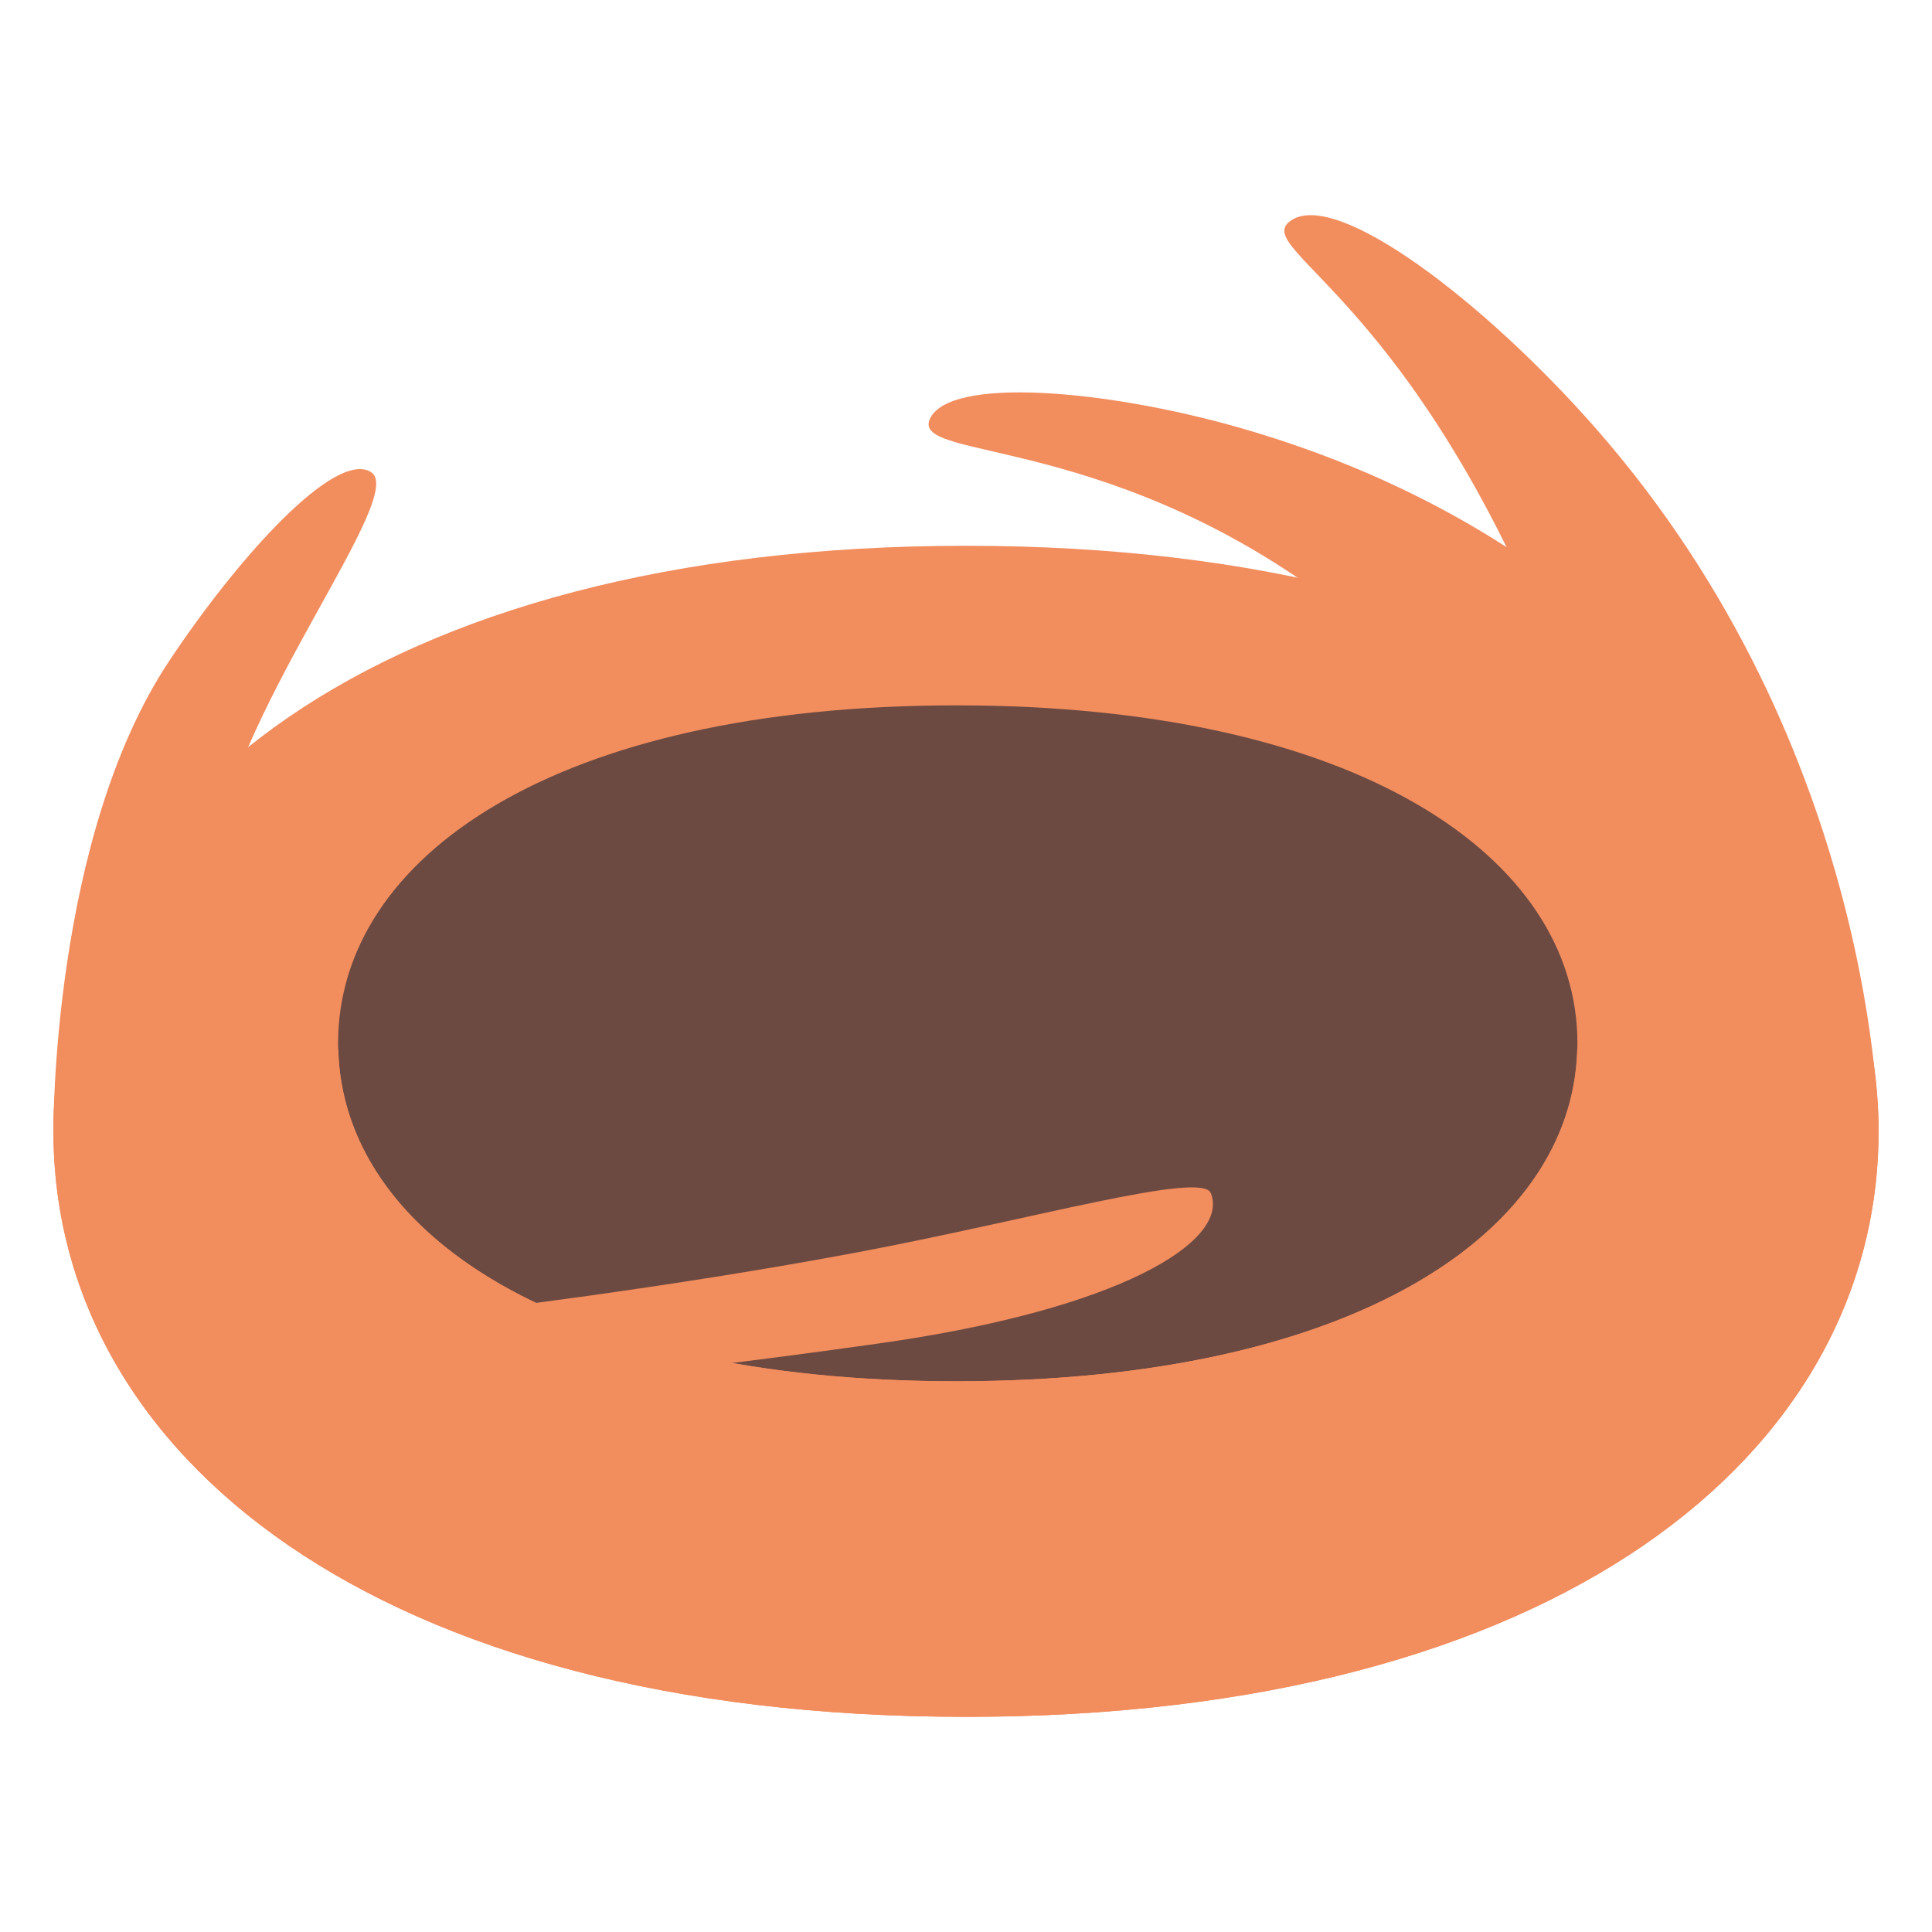
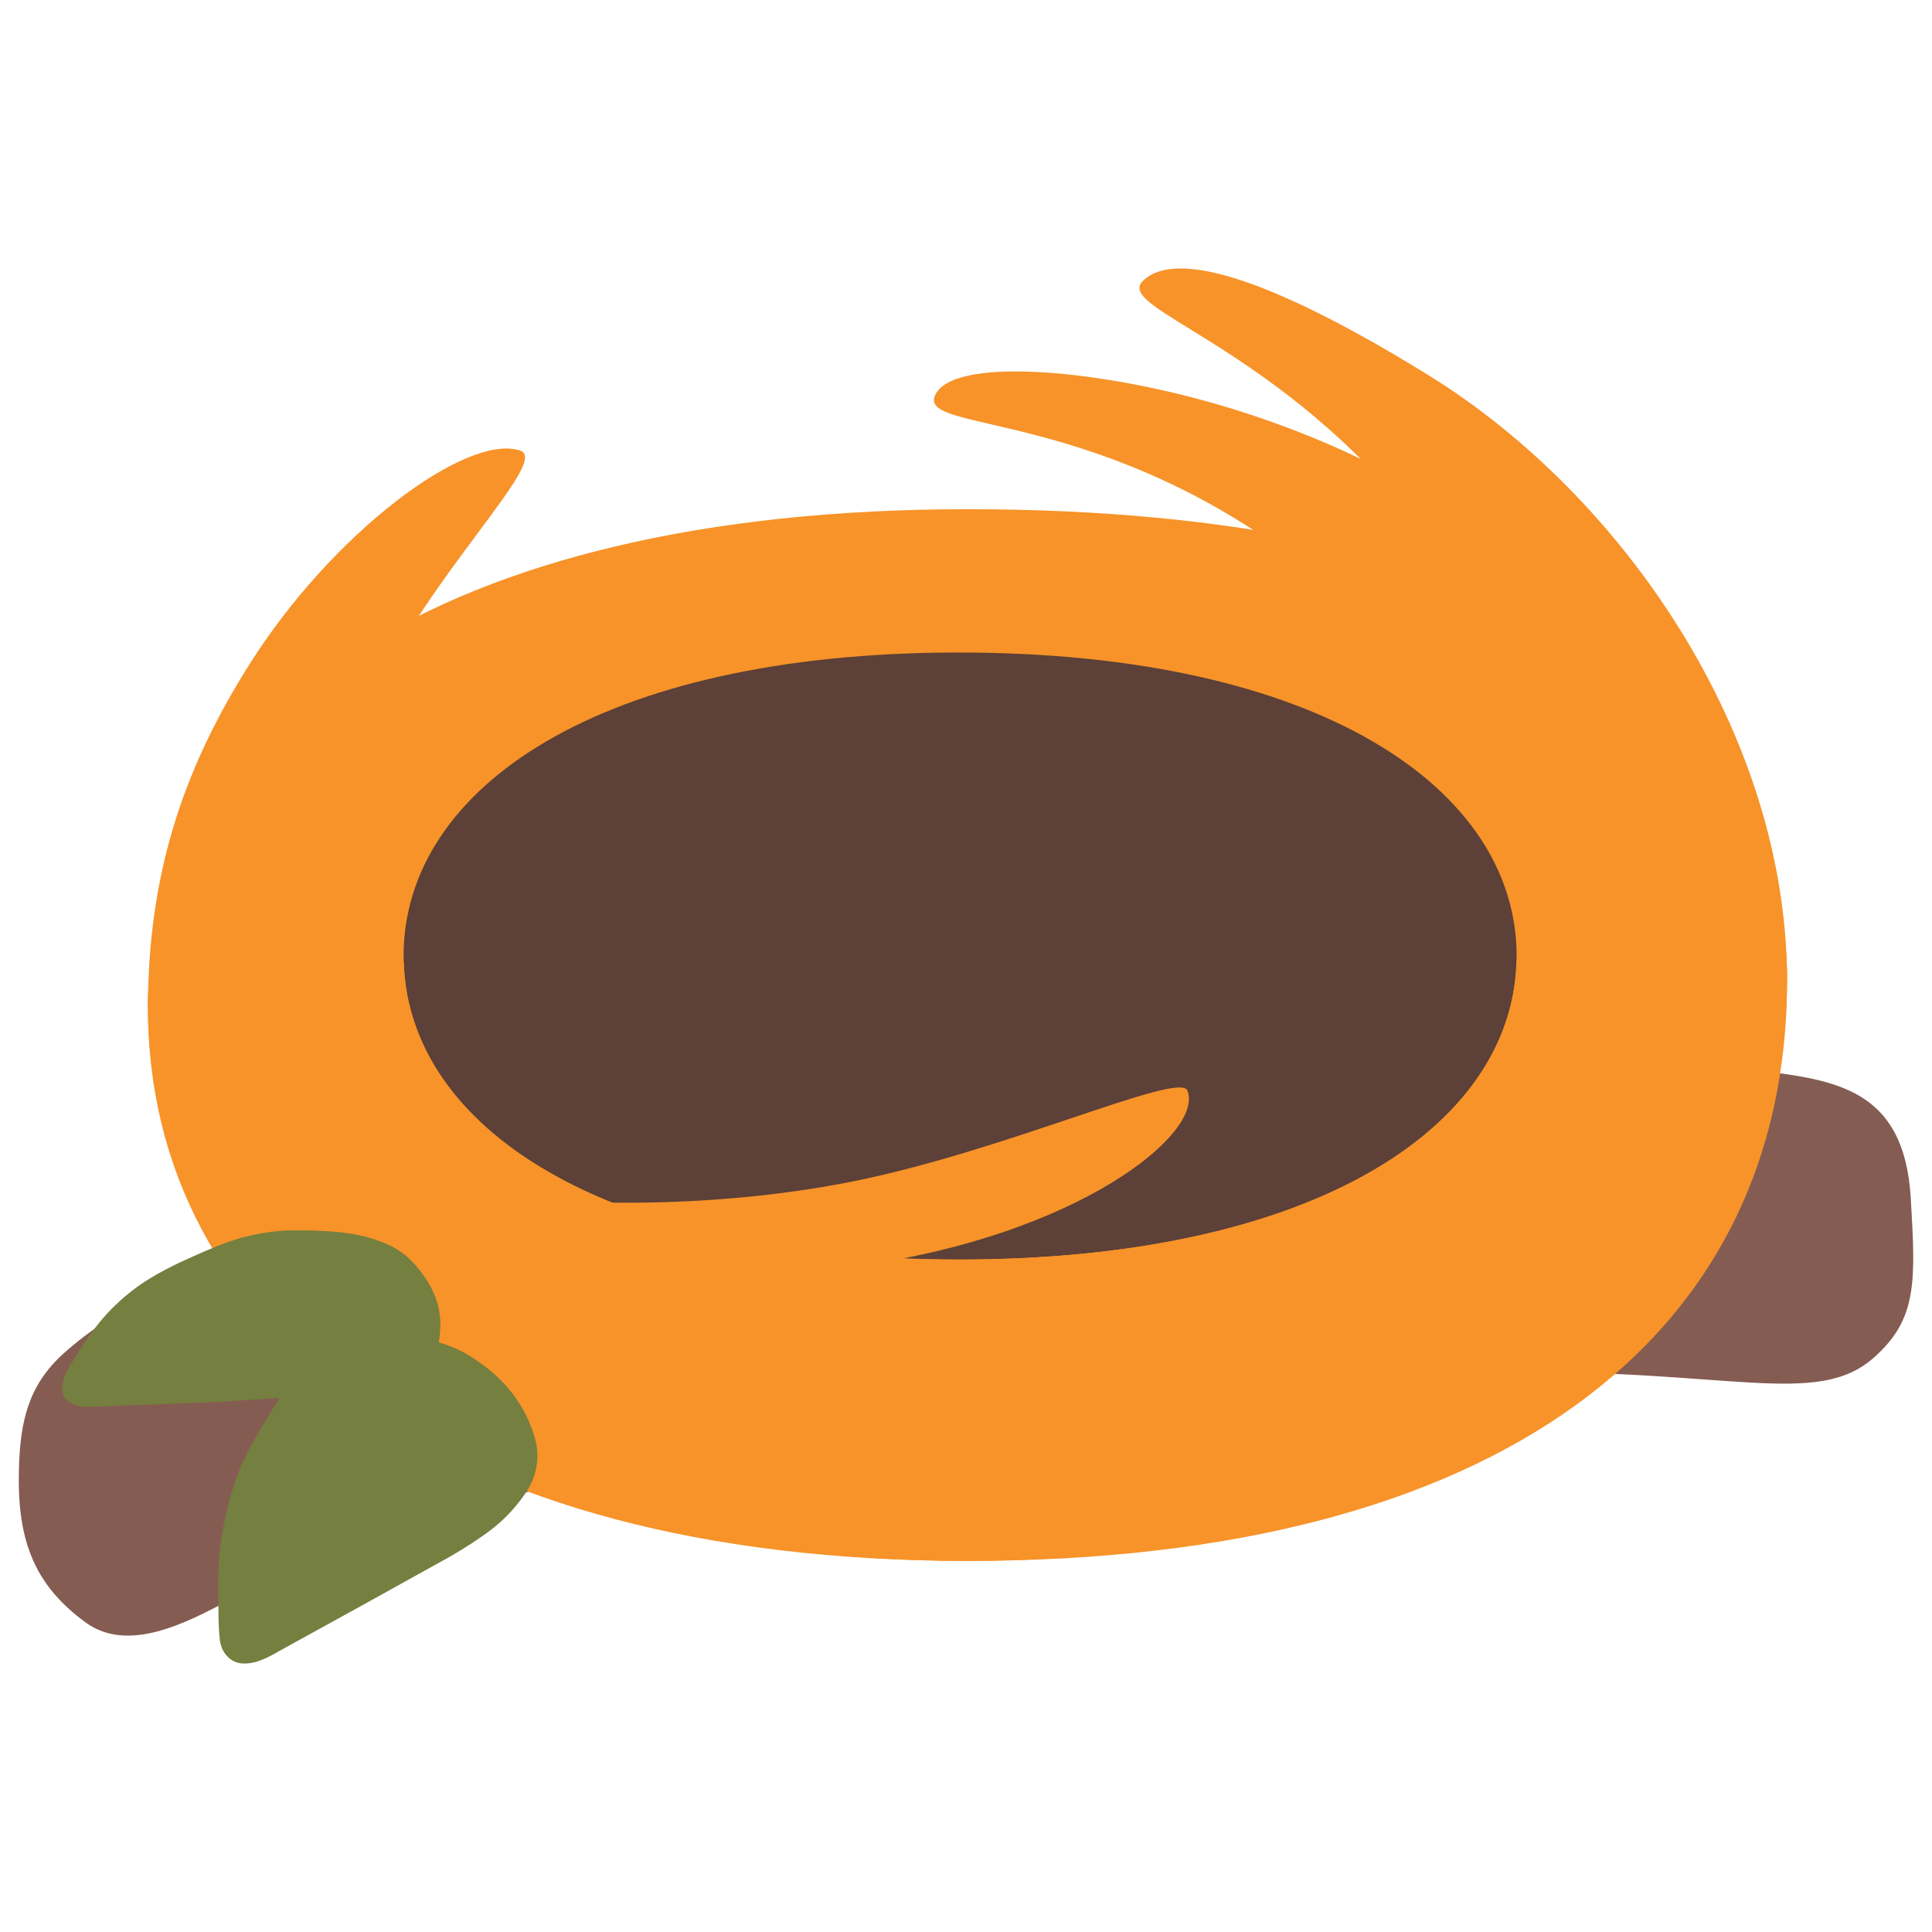
<svg xmlns="http://www.w3.org/2000/svg" x="0px" y="0px" viewBox="0 0 128 128" version="1.1" xml:space="preserve" style="fill-rule:evenodd;clip-rule:evenodd;stroke-linecap:round;stroke-linejoin:round;stroke-miterlimit:1.5;" id="svg9564">
-   <defs id="defs9568" />
-   <g transform="matrix(1.357132,0,0,1.361251,-25.80686,-36.00222)" id="g9336" style="fill:#f28d5e;fill-opacity:1;stroke-width:0.791">
-     <path id="ellipse9334" style="fill:#f28d5e;fill-opacity:1;stroke:none;stroke-width:0.735px" d="m 110.724,81.509 c 0,15.739 -15.739,28.498 -44.55,28.498 -28.81,0 -44.55,-12.759 -44.55,-28.498 -1e-6,-15.739 15.739,-28.498 44.55,-28.498 28.81,10e-7 44.55,12.759 44.55,28.498 z" />
+   <defs id="defs9568">
+     <clipPath clipPathUnits="userSpaceOnUse" id="clipPath9">
+       <path d="M 161.576,33.302 C 142.977,19.343 108.32,31.133 87.028,59.502 69.23,83.215 75.733,108.457 94.561,122.589 c 18.828,14.132 44.882,13.325 62.68,-10.388 21.292,-28.368 22.933,-64.939 4.334,-78.898 z" style="fill:#40c0e7;fill-rule:nonzero;stroke-width:1.086" id="path10" />
+     </clipPath>
+     <clipPath clipPathUnits="userSpaceOnUse" id="clipPath8">
+       <path d="M 150.193,23.441 C 124.169,19.541 96,49.915 90.052,89.61 c -4.972,33.181 15.075,54.818 41.421,58.766 26.346,3.948 51.854,-10.864 56.826,-44.045 5.948,-39.695 -12.082,-76.99 -38.106,-80.89 z" style="fill:#40c0e7;fill-rule:nonzero;stroke:#196ca2;stroke-width:12.046;stroke-dasharray:none;stroke-opacity:1" id="path9" />
+     </clipPath>
+   </defs>
+   <path style="clip-rule:evenodd;fill:#855c52;fill-opacity:1;fill-rule:evenodd;stroke-width:5.2;stroke-linecap:round;stroke-linejoin:round;stroke-miterlimit:1.5" d="M 116.424,70.914 C 88.464,67.419 66.27,71.134 36.591,75.862 28.041,77.224 10.808,83.738 4.226,89.656 1.86,91.783 1.343,94.194 1.255,97.278 c -0.132,4.602 0.902,7.65 4.418,10.214 2.817,2.055 6.667,0.017 9.386,-1.407 4.3,-2.253 9.344,-4.164 13.969,-5.544 22.679,-6.764 40.886,-9.118 70.043,-9.624 15.406,-0.267 21.26,2.408 25.077,-0.972 2.885,-2.555 2.773,-5.007 2.445,-10.566 -0.43,-7.286 -5.034,-7.823 -10.168,-8.465 z" id="path3" />
+   <g transform="matrix(1.218816,0,0,1.222515,-16.55412,-31.07056)" id="g9336-2" style="clip-rule:evenodd;fill:#f79329;fill-opacity:1;fill-rule:evenodd;stroke-width:0.88;stroke-linecap:round;stroke-linejoin:round;stroke-miterlimit:1.5">
+     <path id="ellipse9334-9" style="fill:#f79329;fill-opacity:1;stroke:none;stroke-width:0.819px" d="m 110.724,78.571 c 0,19.376 -15.739,31.436 -44.55,31.436 -28.81,0 -44.55,-14.228 -44.55,-29.967 -1e-6,-15.739 15.739,-27.029 44.55,-27.029 28.81,10e-7 44.55,9.821 44.55,25.56 z" />
  </g>
-   <g transform="matrix(0.9215643,0,0,0.7856937,2.376404,5.080655)" id="g9340" style="fill:#6d4a41;stroke-width:0.733">
-     <path id="ellipse9338" style="fill:#6d4a41;stroke-width:0.733" d="m 110.825,81.509 c 0,15.739 -15.841,28.498 -44.651,28.498 -28.81,0 -44.448,-12.759 -44.448,-28.498 -10e-7,-15.739 15.638,-28.498 44.448,-28.498 28.81,10e-7 44.651,12.759 44.651,28.498 z" />
+   <g transform="matrix(0.8276402,0,0,0.7056172,8.756761,5.825231)" id="g9340-1" style="clip-rule:evenodd;fill:#5d4037;fill-rule:evenodd;stroke-width:0.817;stroke-linecap:round;stroke-linejoin:round;stroke-miterlimit:1.5">
+     <path id="ellipse9338-3" style="fill:#5d4037;stroke-width:0.817" d="m 110.825,81.509 c 0,15.739 -15.841,28.498 -44.651,28.498 -28.81,0 -44.448,-12.759 -44.448,-28.498 -10e-7,-15.739 15.638,-28.498 44.448,-28.498 28.81,10e-7 44.651,12.759 44.651,28.498 z" />
  </g>
-   <path style="fill:#f28d5e;fill-opacity:1;stroke-width:35.905;stroke-linecap:round" d="m 3.54,74.952 c 0,0 -0.14,-19.409 7.667,-31.159 4.624,-6.959 11.071,-14.049 13.397,-12.498 2.326,1.551 -8.714,15.244 -10.28,24.859" id="path9745" />
-   <path style="fill:#f28d5e;fill-opacity:1;stroke-width:35.905;stroke-linecap:round" d="m 124.46,74.952 c 0,0 0.015,-25.231 -18.777,-46.617 -7.272,-8.276 -17.066,-15.784 -20.132,-13.74 -3.067,2.045 9.77,5.238 20.03,35.844" id="path10179" />
-   <path style="fill:#f28d5e;fill-opacity:1;stroke-width:35.905;stroke-linecap:round" d="m 114.012,49.62 c 0,0 -8.862,-14.703 -31.903,-21.287 -8.917,-2.548 -19.269,-3.404 -20.509,-0.56 -1.24,2.844 12.4,0.758 27.885,13.089" id="path10963" />
-   <path style="fill:#f28d5e;fill-opacity:1;stroke:none;stroke-width:35.905;stroke-linecap:round" d="m 30.69,86.93 c 0,0 13.443,-1.561 26.326,-4 11.536,-2.184 22.623,-5.373 23.209,-3.877 1.24,3.169 -5.955,7.691 -21.985,9.952 -21.213,2.992 -29.862,3.208 -29.862,3.208 z" id="path10961" />
-   <path id="path13889" style="fill:#f28d5e;fill-opacity:1;stroke:none;stroke-width:0.999px" d="m 4.022,69.54 c -0.312,1.77 -0.481,3.573 -0.481,5.411 1.3e-6,21.425 21.36,38.793 60.459,38.793 39.1,0 60.459,-17.368 60.459,-38.793 0,-1.838 -0.169,-3.641 -0.481,-5.411 H 104.493 c -0.327,12.172 -14.883,21.973 -41.132,21.973 -26.25,0 -40.624,-9.8 -40.946,-21.973 z" />
+   <path style="clip-rule:evenodd;fill:#f79329;fill-opacity:1;fill-rule:evenodd;stroke-width:35.905;stroke-linecap:round;stroke-linejoin:round;stroke-miterlimit:1.5" d="m 9.802,66.779 c 0,-9.432 2.69,-16.367 6.713,-22.748 5.527,-8.767 14.419,-15.36 17.954,-14.178 2.381,0.796 -9.414,11.15 -12.091,22.326 z" id="path9745-5" />
+   <path style="clip-rule:evenodd;fill:#f79329;fill-opacity:1;fill-rule:evenodd;stroke-width:35.905;stroke-linecap:round;stroke-linejoin:round;stroke-miterlimit:1.5" d="m 118.398,64.983 c 0,-16.406 -10.952,-32.196 -23.721,-40.101 -9.569,-5.924 -16.654,-8.599 -18.981,-6.245 -2.327,2.354 15.492,5.444 25.509,28.043 z" id="path10179-9" />
+   <path style="clip-rule:evenodd;fill:#f79329;fill-opacity:1;fill-rule:evenodd;stroke-width:35.905;stroke-linecap:round;stroke-linejoin:round;stroke-miterlimit:1.5" d="m 109.015,45.825 c 0,0 -7.958,-13.205 -28.652,-19.118 -8.008,-2.288 -17.305,-3.057 -18.419,-0.503 -1.114,2.554 11.136,0.681 25.043,11.755" id="path10963-8" />
+   <path style="clip-rule:evenodd;fill:#f79329;fill-opacity:1;fill-rule:evenodd;stroke:none;stroke-width:35.905;stroke-linecap:round;stroke-linejoin:round;stroke-miterlimit:1.5" d="m 34.185,79.332 c 0,0 10.167,1.245 21.737,-0.946 10.36,-1.962 22.223,-7.472 22.749,-6.129 1.114,2.846 -7.254,9.554 -21.649,11.584 -19.051,2.687 -24.913,0.235 -24.913,0.235 z" id="path10961-4" />
+   <path id="path13889-0" style="clip-rule:evenodd;fill:#f79329;fill-opacity:1;fill-rule:evenodd;stroke:none;stroke-width:0.999px;stroke-linecap:round;stroke-linejoin:round;stroke-miterlimit:1.5" d="m 10.234,61.919 c -0.28,1.59 -0.432,3.209 -0.432,4.86 3e-6,21.146 19.183,36.635 54.297,36.635 35.115,0 54.297,-19.19 54.297,-38.432 0,-1.651 -0.152,-3.27 -0.432,-4.86 l -17.498,3.592 c -0.294,10.932 -13.366,19.733 -36.94,19.733 -23.574,0 -36.483,-8.801 -36.773,-19.733 z" />
+   <path style="clip-rule:evenodd;fill:#757f3f;fill-rule:evenodd;stroke-width:1;stroke-linecap:round;stroke-linejoin:round;stroke-miterlimit:1.5" d="m 18.946,81.522 c -1.011,0.057 -2.019,0.232 -3.007,0.498 -1.089,0.315 -2.137,0.768 -3.173,1.233 -1.076,0.473 -2.132,0.997 -3.126,1.628 -0.936,0.611 -1.795,1.334 -2.547,2.151 -0.737,0.807 -1.362,1.697 -1.938,2.611 -0.522,0.859 -1.302,1.849 -0.94,2.851 0.462,0.796 1.569,0.731 2.421,0.698 1.88,-0.097 3.76,-0.146 5.64,-0.228 1.207,-0.052 2.414,-0.076 3.621,-0.175 0.874,-0.059 1.748,-0.119 2.623,-0.178 -0.733,1.193 -1.493,2.374 -2.131,3.614 -0.499,0.984 -0.869,2.016 -1.162,3.062 -0.284,1.135 -0.545,2.277 -0.659,3.431 -0.114,0.997 -0.125,1.996 -0.116,2.99 0.035,0.992 -0.002,1.994 0.12,2.976 0.093,0.776 0.675,1.508 1.536,1.527 0.902,0.033 1.733,-0.443 2.501,-0.886 3.755,-2.063 7.506,-4.133 11.247,-6.219 0.952,-0.553 1.882,-1.146 2.756,-1.814 0.888,-0.694 1.649,-1.533 2.263,-2.457 0.658,-0.984 0.879,-2.2 0.631,-3.292 -0.239,-0.949 -0.627,-1.857 -1.168,-2.669 -0.515,-0.798 -1.168,-1.501 -1.906,-2.11 -0.855,-0.675 -1.774,-1.3 -2.837,-1.655 -0.164,-0.088 -0.365,-0.092 -0.522,-0.179 0.136,-0.801 0.149,-1.69 -0.067,-2.487 -0.245,-0.956 -0.785,-1.801 -1.414,-2.548 -0.588,-0.71 -1.361,-1.267 -2.252,-1.591 -0.927,-0.372 -1.93,-0.578 -2.943,-0.676 -1.09,-0.111 -2.196,-0.123 -3.299,-0.108 z" id="path20-3" />
</svg>
